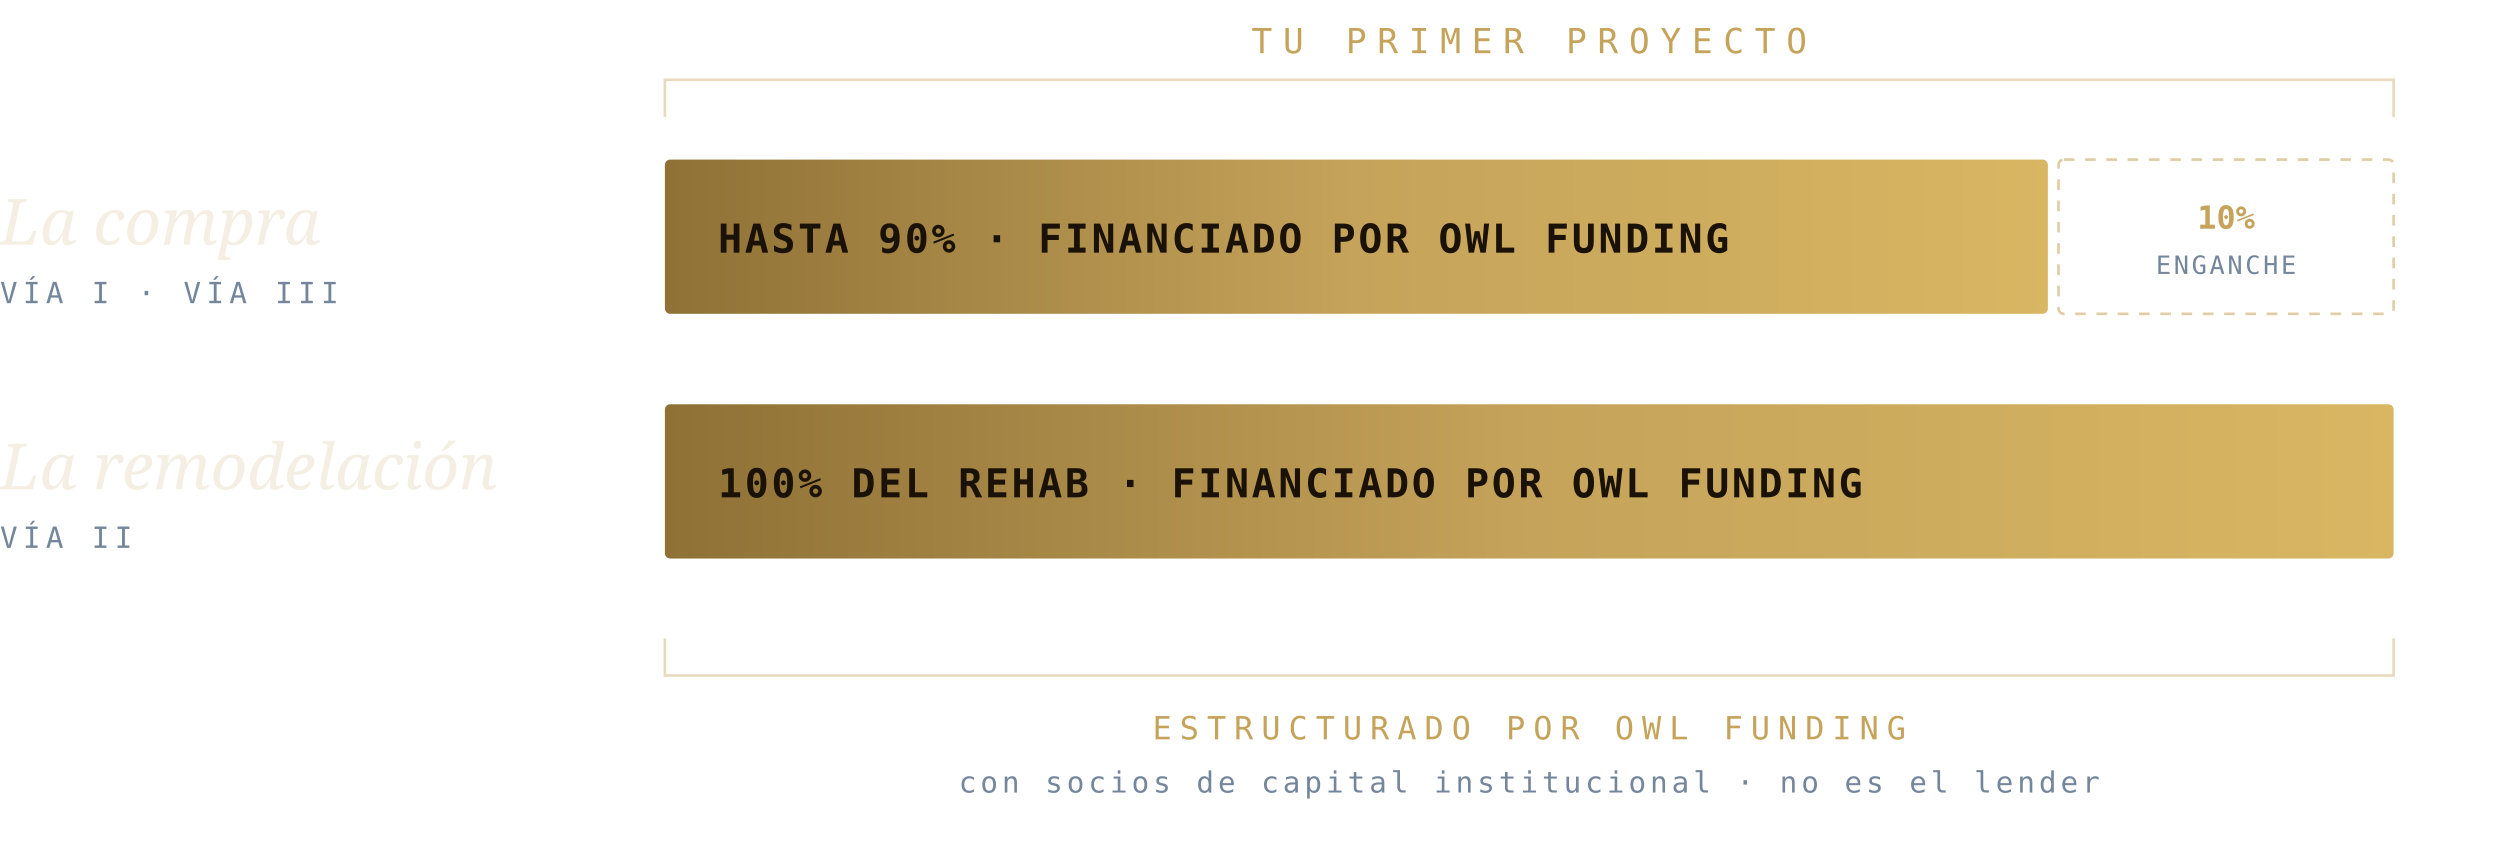
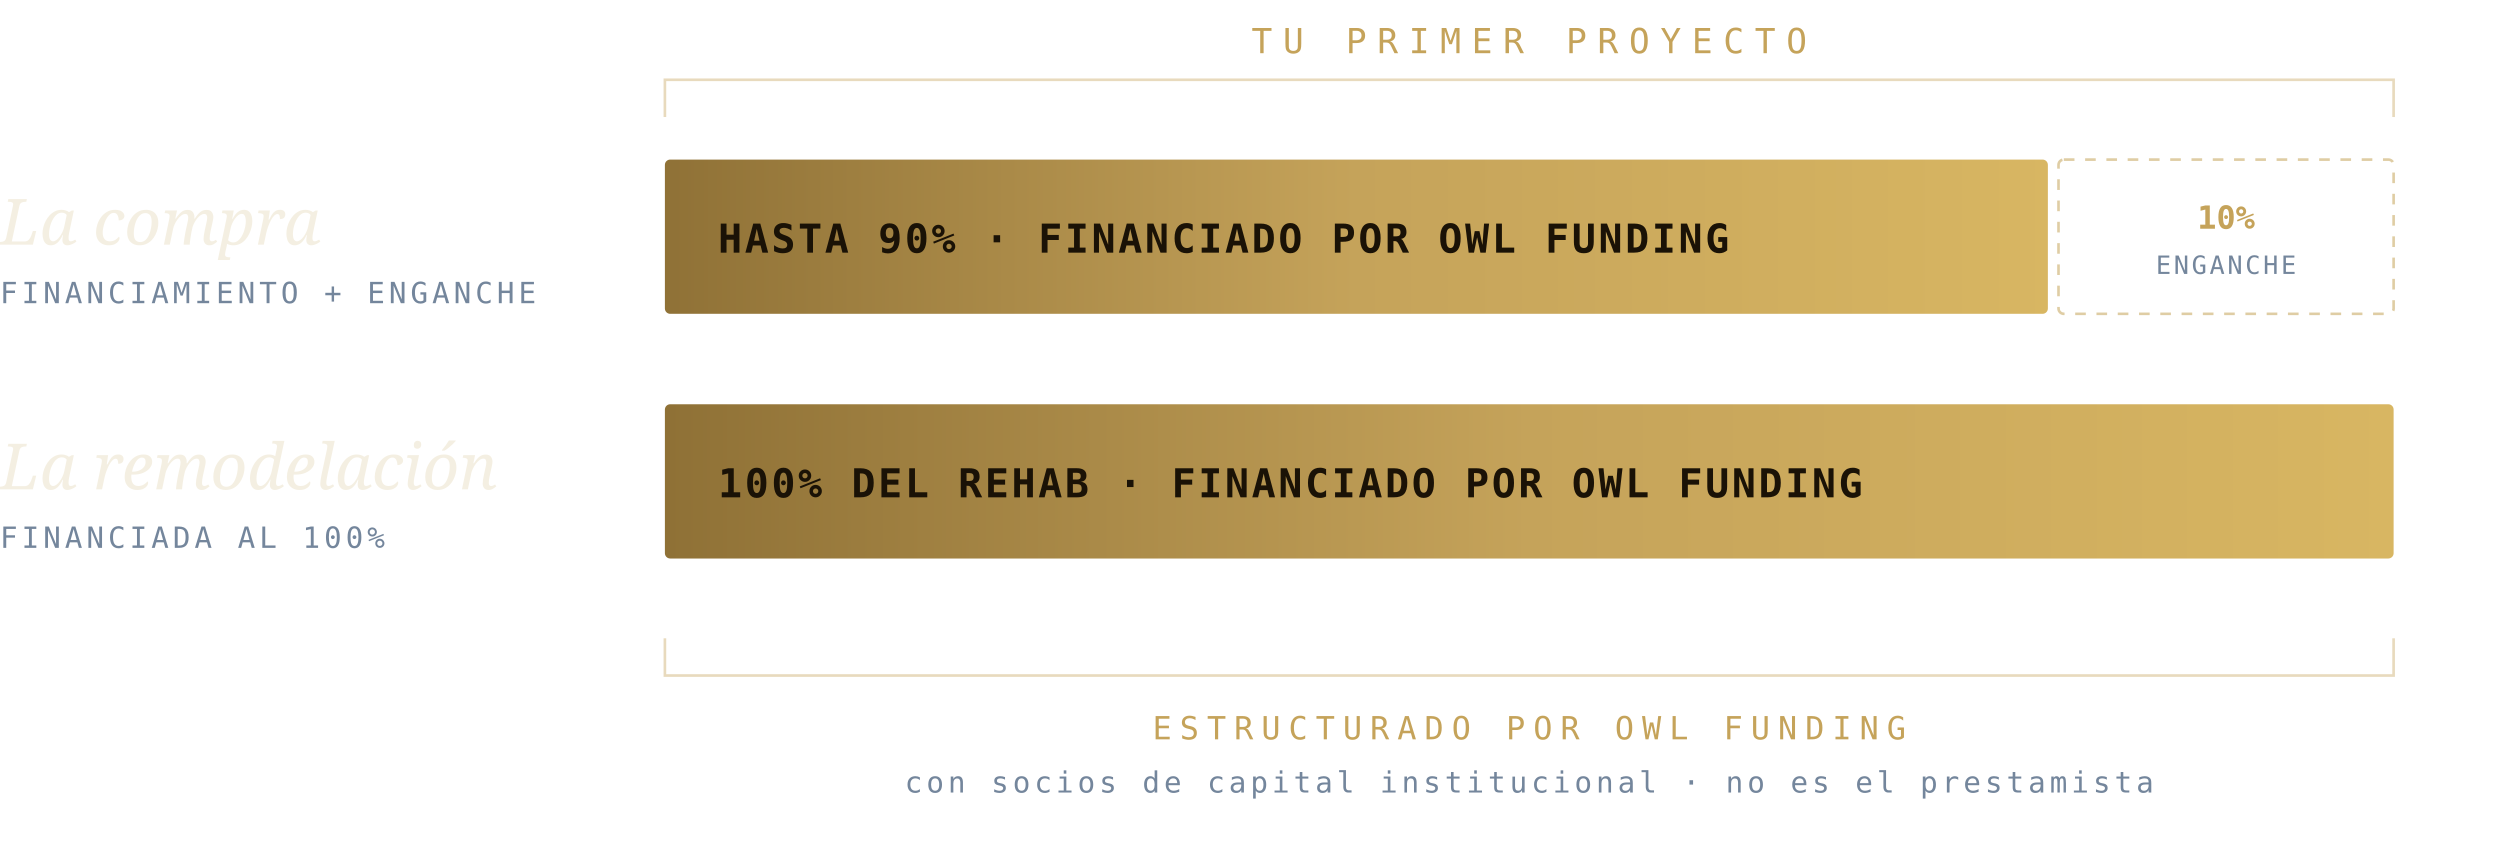
<svg xmlns="http://www.w3.org/2000/svg" viewBox="0 0 940 320" fill="none" font-family="'Spline Sans Mono', monospace" role="img" aria-label="Diagrama: la compra se financia hasta 90% y la remodelación 100%, estructurado por Owl Funding; el enganche 10% se resuelve según tu perfil.">
  <defs>
    <linearGradient id="gold" x1="0" y1="0" x2="1" y2="0">
      <stop offset="0" stop-color="#8f7136" />
      <stop offset=".5" stop-color="#c5a35a" />
      <stop offset="1" stop-color="#d8b662" />
    </linearGradient>
  </defs>
  <path d="M250 44 L250 30 L900 30 L900 44" stroke="rgba(197,163,90,.4)" stroke-width="1" />
  <text x="575" y="20" fill="#c5a35a" font-size="13" letter-spacing="4" text-anchor="middle">TU PRIMER PROYECTO</text>
  <text x="0" y="92" fill="#f4efe2" font-family="'Fraunces', serif" font-size="24" font-style="italic">La compra</text>
-   <text x="0" y="114" fill="#74869c" font-size="11" letter-spacing="2">VÍA I · VÍA III</text>
+   <text x="0" y="114" fill="#74869c" font-size="11" letter-spacing="1.5">FINANCIAMIENTO + ENGANCHE</text>
  <rect x="250" y="60" width="520" height="58" rx="2" fill="url(#gold)" />
  <text x="270" y="95" fill="#1a1206" font-size="15" font-weight="600" letter-spacing="1">HASTA 90% · FINANCIADO POR OWL FUNDING</text>
  <rect x="774" y="60" width="126" height="58" rx="2" fill="none" stroke="rgba(197,163,90,.55)" stroke-width="1" stroke-dasharray="4 4" />
  <text x="837" y="86" fill="#c5a35a" font-size="12" font-weight="600" text-anchor="middle">10%</text>
  <text x="837" y="103" fill="#74869c" font-size="9.5" letter-spacing="1" text-anchor="middle">ENGANCHE</text>
  <text x="0" y="184" fill="#f4efe2" font-family="'Fraunces', serif" font-size="24" font-style="italic">La remodelación</text>
-   <text x="0" y="206" fill="#74869c" font-size="11" letter-spacing="2">VÍA II</text>
+   <text x="0" y="206" fill="#74869c" font-size="11" letter-spacing="1.5">FINANCIADA AL 100%</text>
  <rect x="250" y="152" width="650" height="58" rx="2" fill="url(#gold)" />
  <text x="270" y="187" fill="#1a1206" font-size="15" font-weight="600" letter-spacing="1">100% DEL REHAB · FINANCIADO POR OWL FUNDING</text>
  <path d="M250 240 L250 254 L900 254 L900 240" stroke="rgba(197,163,90,.4)" stroke-width="1" />
  <text x="575" y="278" fill="#c5a35a" font-size="12" letter-spacing="3" text-anchor="middle">ESTRUCTURADO POR OWL FUNDING</text>
-   <text x="575" y="298" fill="#74869c" font-size="11" letter-spacing="1.5" text-anchor="middle">con socios de capital institucional · no es el lender</text>
+   <text x="575" y="298" fill="#74869c" font-size="11" letter-spacing="1.5" text-anchor="middle">con socios de capital institucional · no es el prestamista</text>
</svg>
